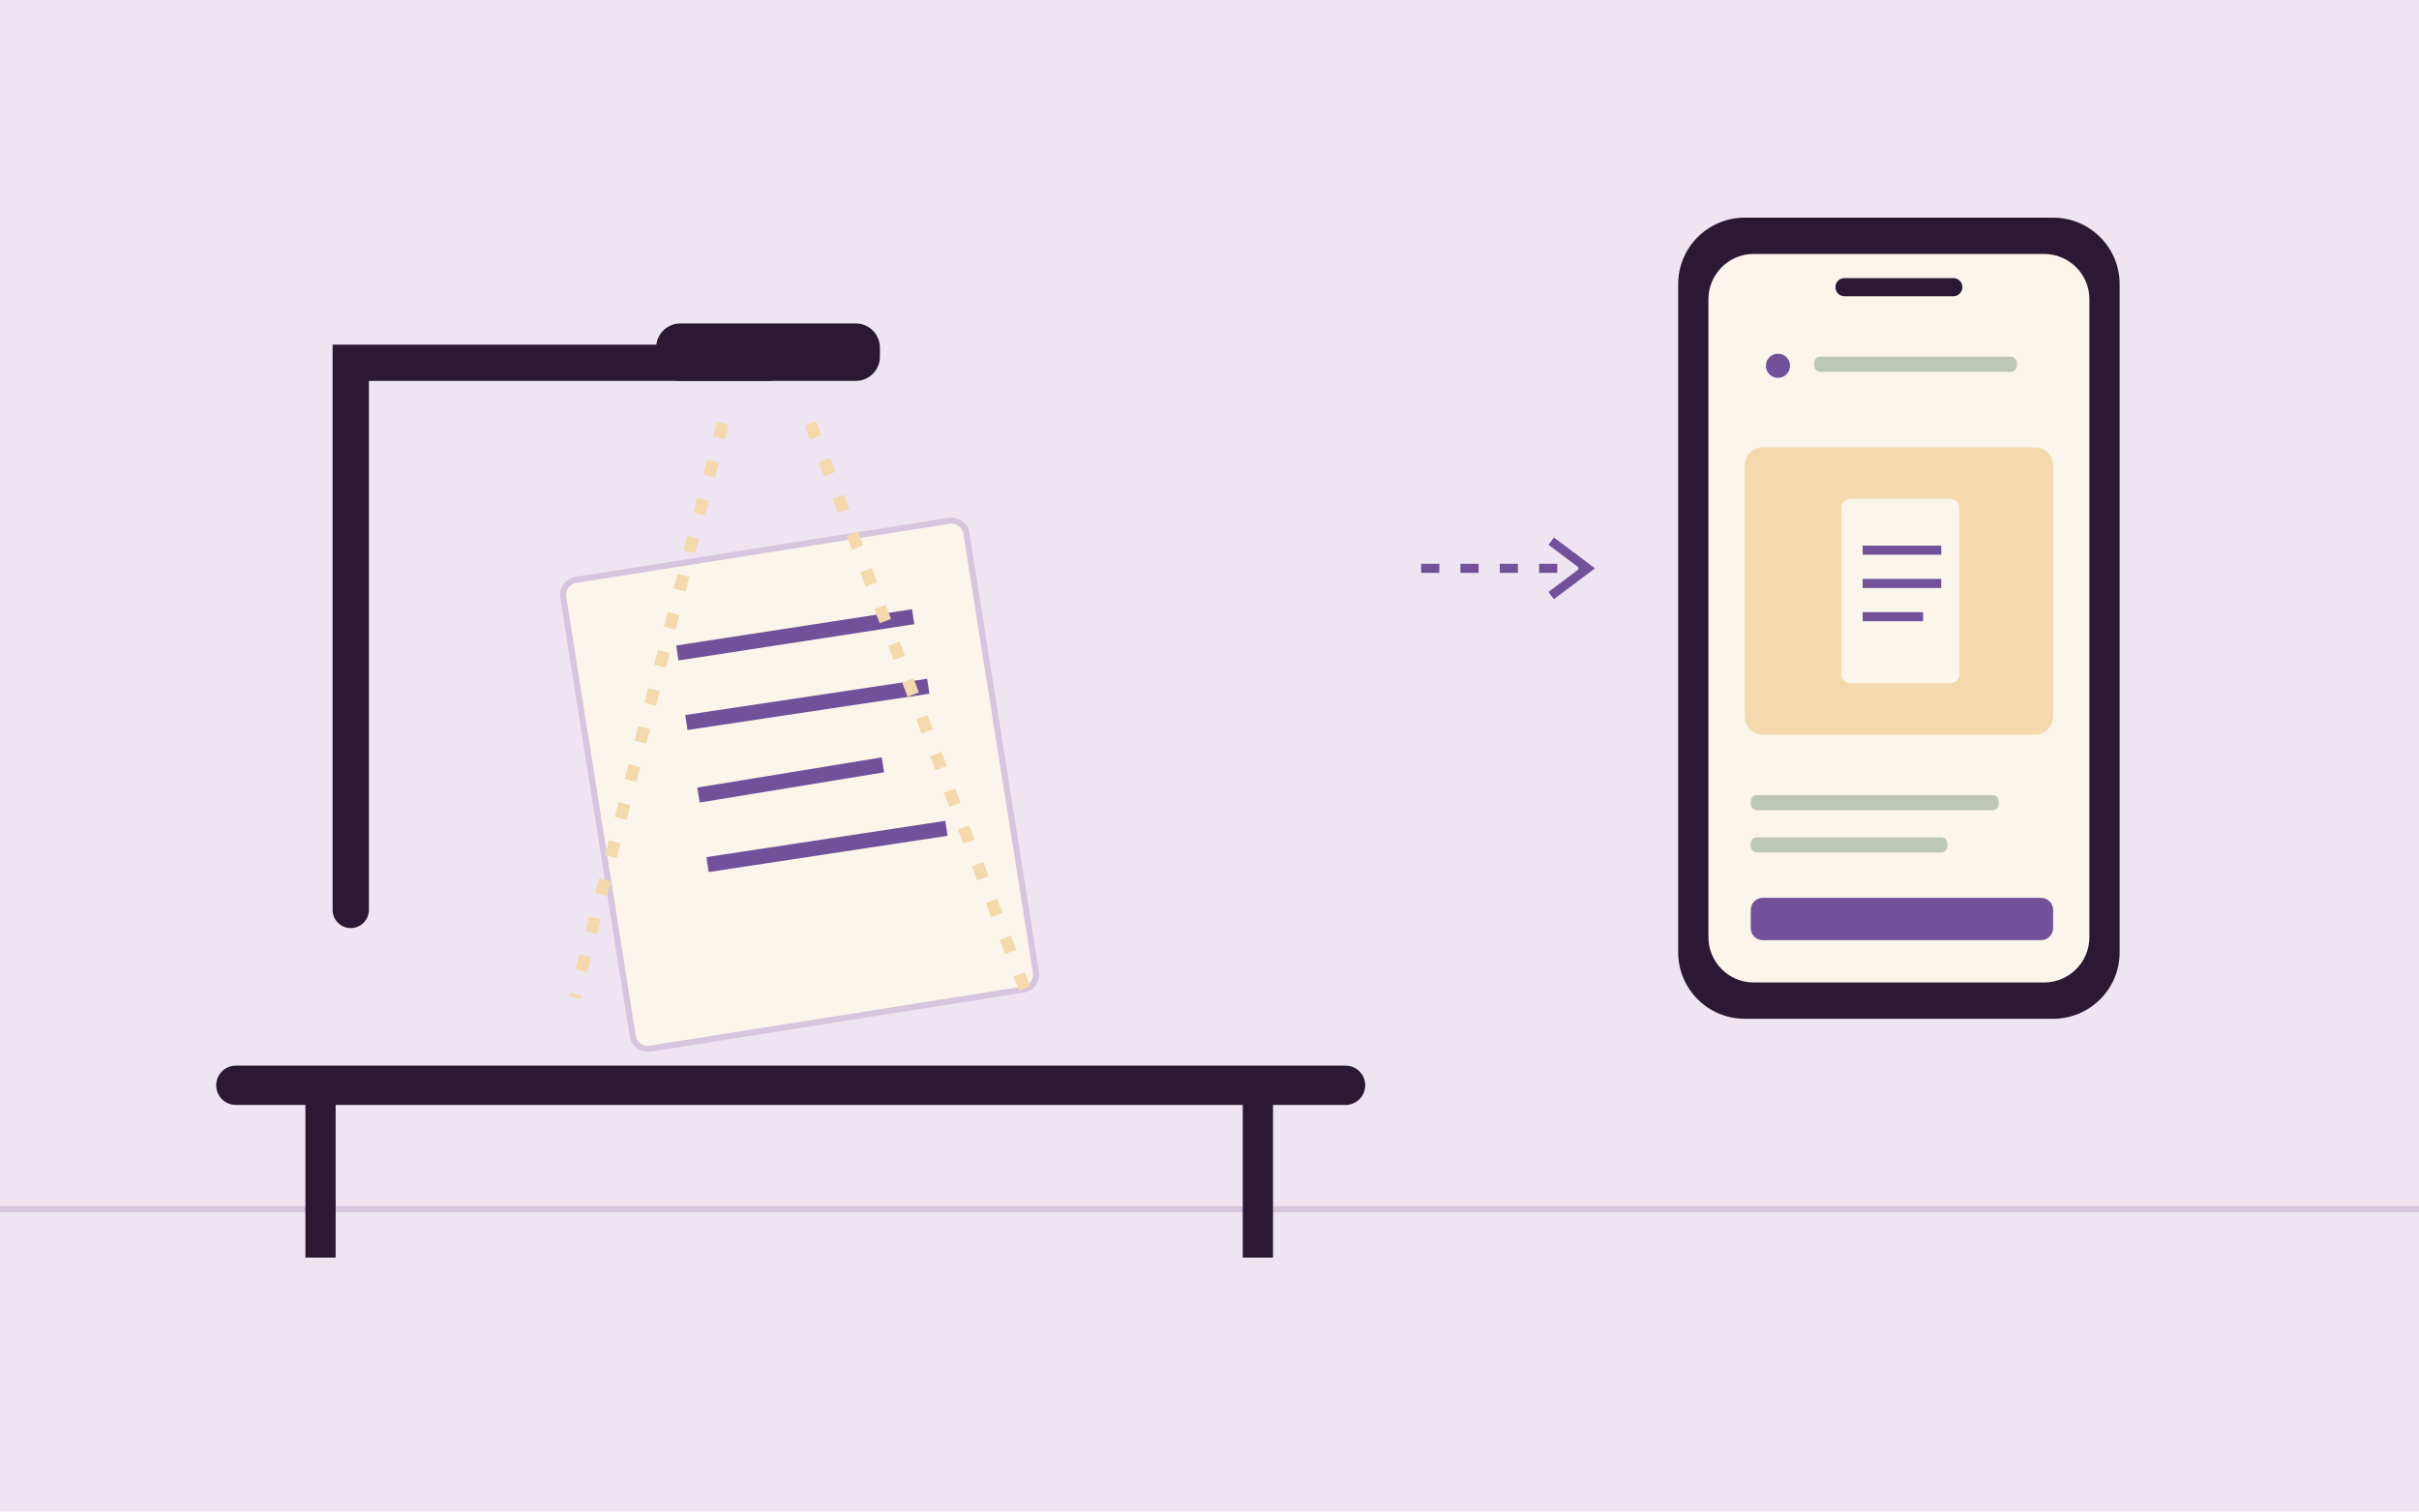
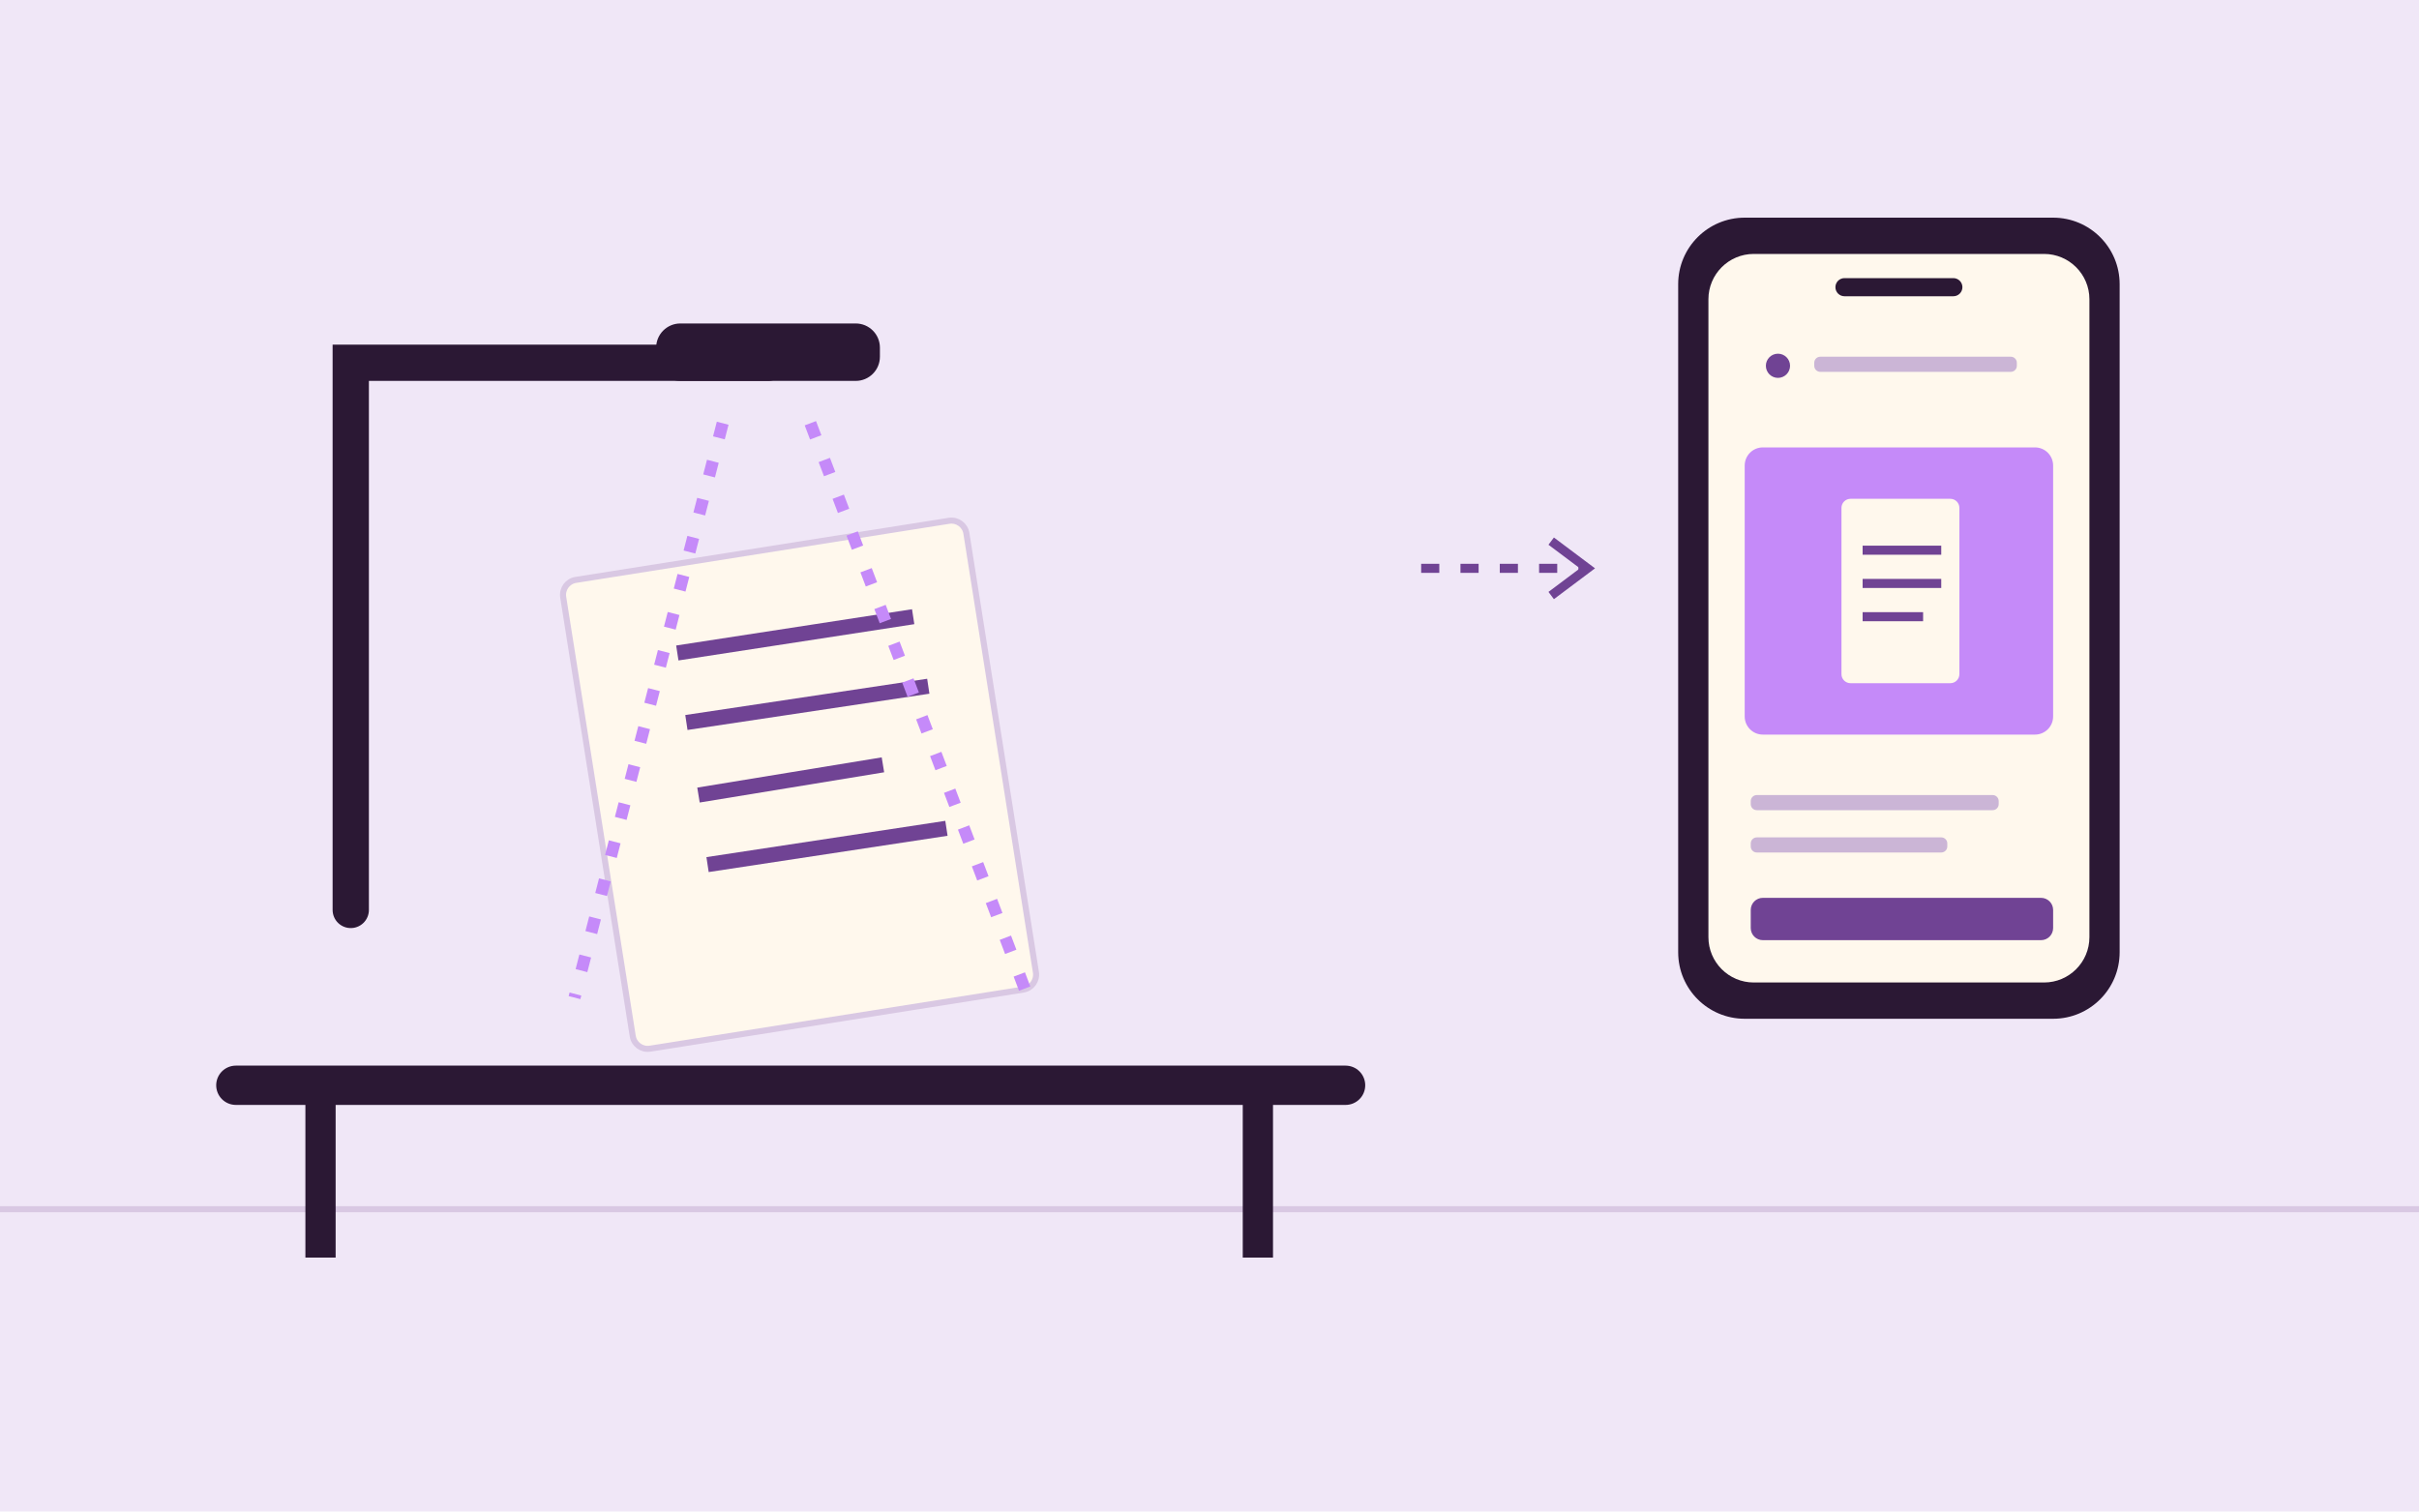
<svg xmlns="http://www.w3.org/2000/svg" viewBox="0 0 800 500">
-   <rect width="800" height="500" fill="#EFE4F1" />
-   <path d="M0 400H800" stroke="#D7C4DE" stroke-width="2" />
-   <path d="M78 359H445" stroke="#2B1834" stroke-width="13" stroke-linecap="round" />
-   <path d="M106 362V416M416 362V416" stroke="#2B1834" stroke-width="10" />
-   <rect x="197" y="181" width="135" height="157" rx="5" transform="rotate(-9 265 260)" fill="#FBF5EB" stroke="#D7C4DE" stroke-width="2" />
-   <path d="M224 216L302 204M227 239L307 227M231 263L292 253M234 286L313 274" stroke="#72509A" stroke-width="5" />
-   <path d="M116 301V120H254" stroke="#2B1834" stroke-width="12" fill="none" stroke-linecap="round" />
-   <rect x="217" y="107" width="74" height="19" rx="8" fill="#2B1834" />
-   <path d="M239 140L190 330M268 140L340 330" stroke="#F3D9AB" stroke-width="4" stroke-dasharray="5 8" />
-   <rect x="555" y="72" width="146" height="265" rx="22" fill="#2B1834" />
-   <rect x="565" y="84" width="126" height="241" rx="15" fill="#FBF5EB" />
-   <rect x="607" y="92" width="42" height="6" rx="3" fill="#2B1834" />
-   <circle cx="588" cy="121" r="4" fill="#72509A" />
-   <rect x="600" y="118" width="67" height="5" rx="2" fill="#BEC7B4" />
-   <rect x="577" y="148" width="102" height="95" rx="6" fill="#F3D9AB" />
-   <rect x="609" y="165" width="39" height="61" rx="3" fill="#FBF5EB" />
-   <path d="M616 182H642M616 193H642M616 204H636" stroke="#72509A" stroke-width="3" />
-   <rect x="579" y="263" width="82" height="5" rx="2" fill="#BEC7B4" />
-   <rect x="579" y="277" width="65" height="5" rx="2" fill="#BEC7B4" />
-   <rect x="579" y="297" width="100" height="14" rx="4" fill="#72509A" />
-   <path d="M470 188H523" stroke="#72509A" stroke-width="3" stroke-dasharray="6 7" />
-   <path d="M513 179L525 188L513 197" fill="none" stroke="#72509A" stroke-width="3" />
+   <rect width="800" height="500" fill="#f0e7f7" />
+   <path d="M0 400H800" stroke="#d9c8e3" stroke-width="2" />
+   <path d="M78 359H445" stroke="#2b1834" stroke-width="13" stroke-linecap="round" />
+   <path d="M106 362V416M416 362V416" stroke="#2b1834" stroke-width="10" />
+   <rect x="197" y="181" width="135" height="157" rx="5" transform="rotate(-9 265 260)" fill="#fff8ed" stroke="#d9c8e3" stroke-width="2" />
+   <path d="M224 216L302 204M227 239L307 227M231 263L292 253M234 286L313 274" stroke="#704394" stroke-width="5" />
+   <path d="M116 301V120H254" stroke="#2b1834" stroke-width="12" fill="none" stroke-linecap="round" />
+   <rect x="217" y="107" width="74" height="19" rx="8" fill="#2b1834" />
+   <path d="M239 140L190 330M268 140L340 330" stroke="#c58af9" stroke-width="4" stroke-dasharray="5 8" />
+   <rect x="555" y="72" width="146" height="265" rx="22" fill="#2b1834" />
+   <rect x="565" y="84" width="126" height="241" rx="15" fill="#fff8ed" />
+   <rect x="607" y="92" width="42" height="6" rx="3" fill="#2b1834" />
+   <circle cx="588" cy="121" r="4" fill="#704394" />
+   <rect x="600" y="118" width="67" height="5" rx="2" fill="#cbb5d6" />
+   <rect x="577" y="148" width="102" height="95" rx="6" fill="#c58af9" />
+   <rect x="609" y="165" width="39" height="61" rx="3" fill="#fff8ed" />
+   <path d="M616 182H642M616 193H642M616 204H636" stroke="#704394" stroke-width="3" />
+   <rect x="579" y="263" width="82" height="5" rx="2" fill="#cbb5d6" />
+   <rect x="579" y="277" width="65" height="5" rx="2" fill="#cbb5d6" />
+   <rect x="579" y="297" width="100" height="14" rx="4" fill="#704394" />
+   <path d="M470 188H523" stroke="#704394" stroke-width="3" stroke-dasharray="6 7" />
+   <path d="M513 179L525 188L513 197" fill="none" stroke="#704394" stroke-width="3" />
</svg>
